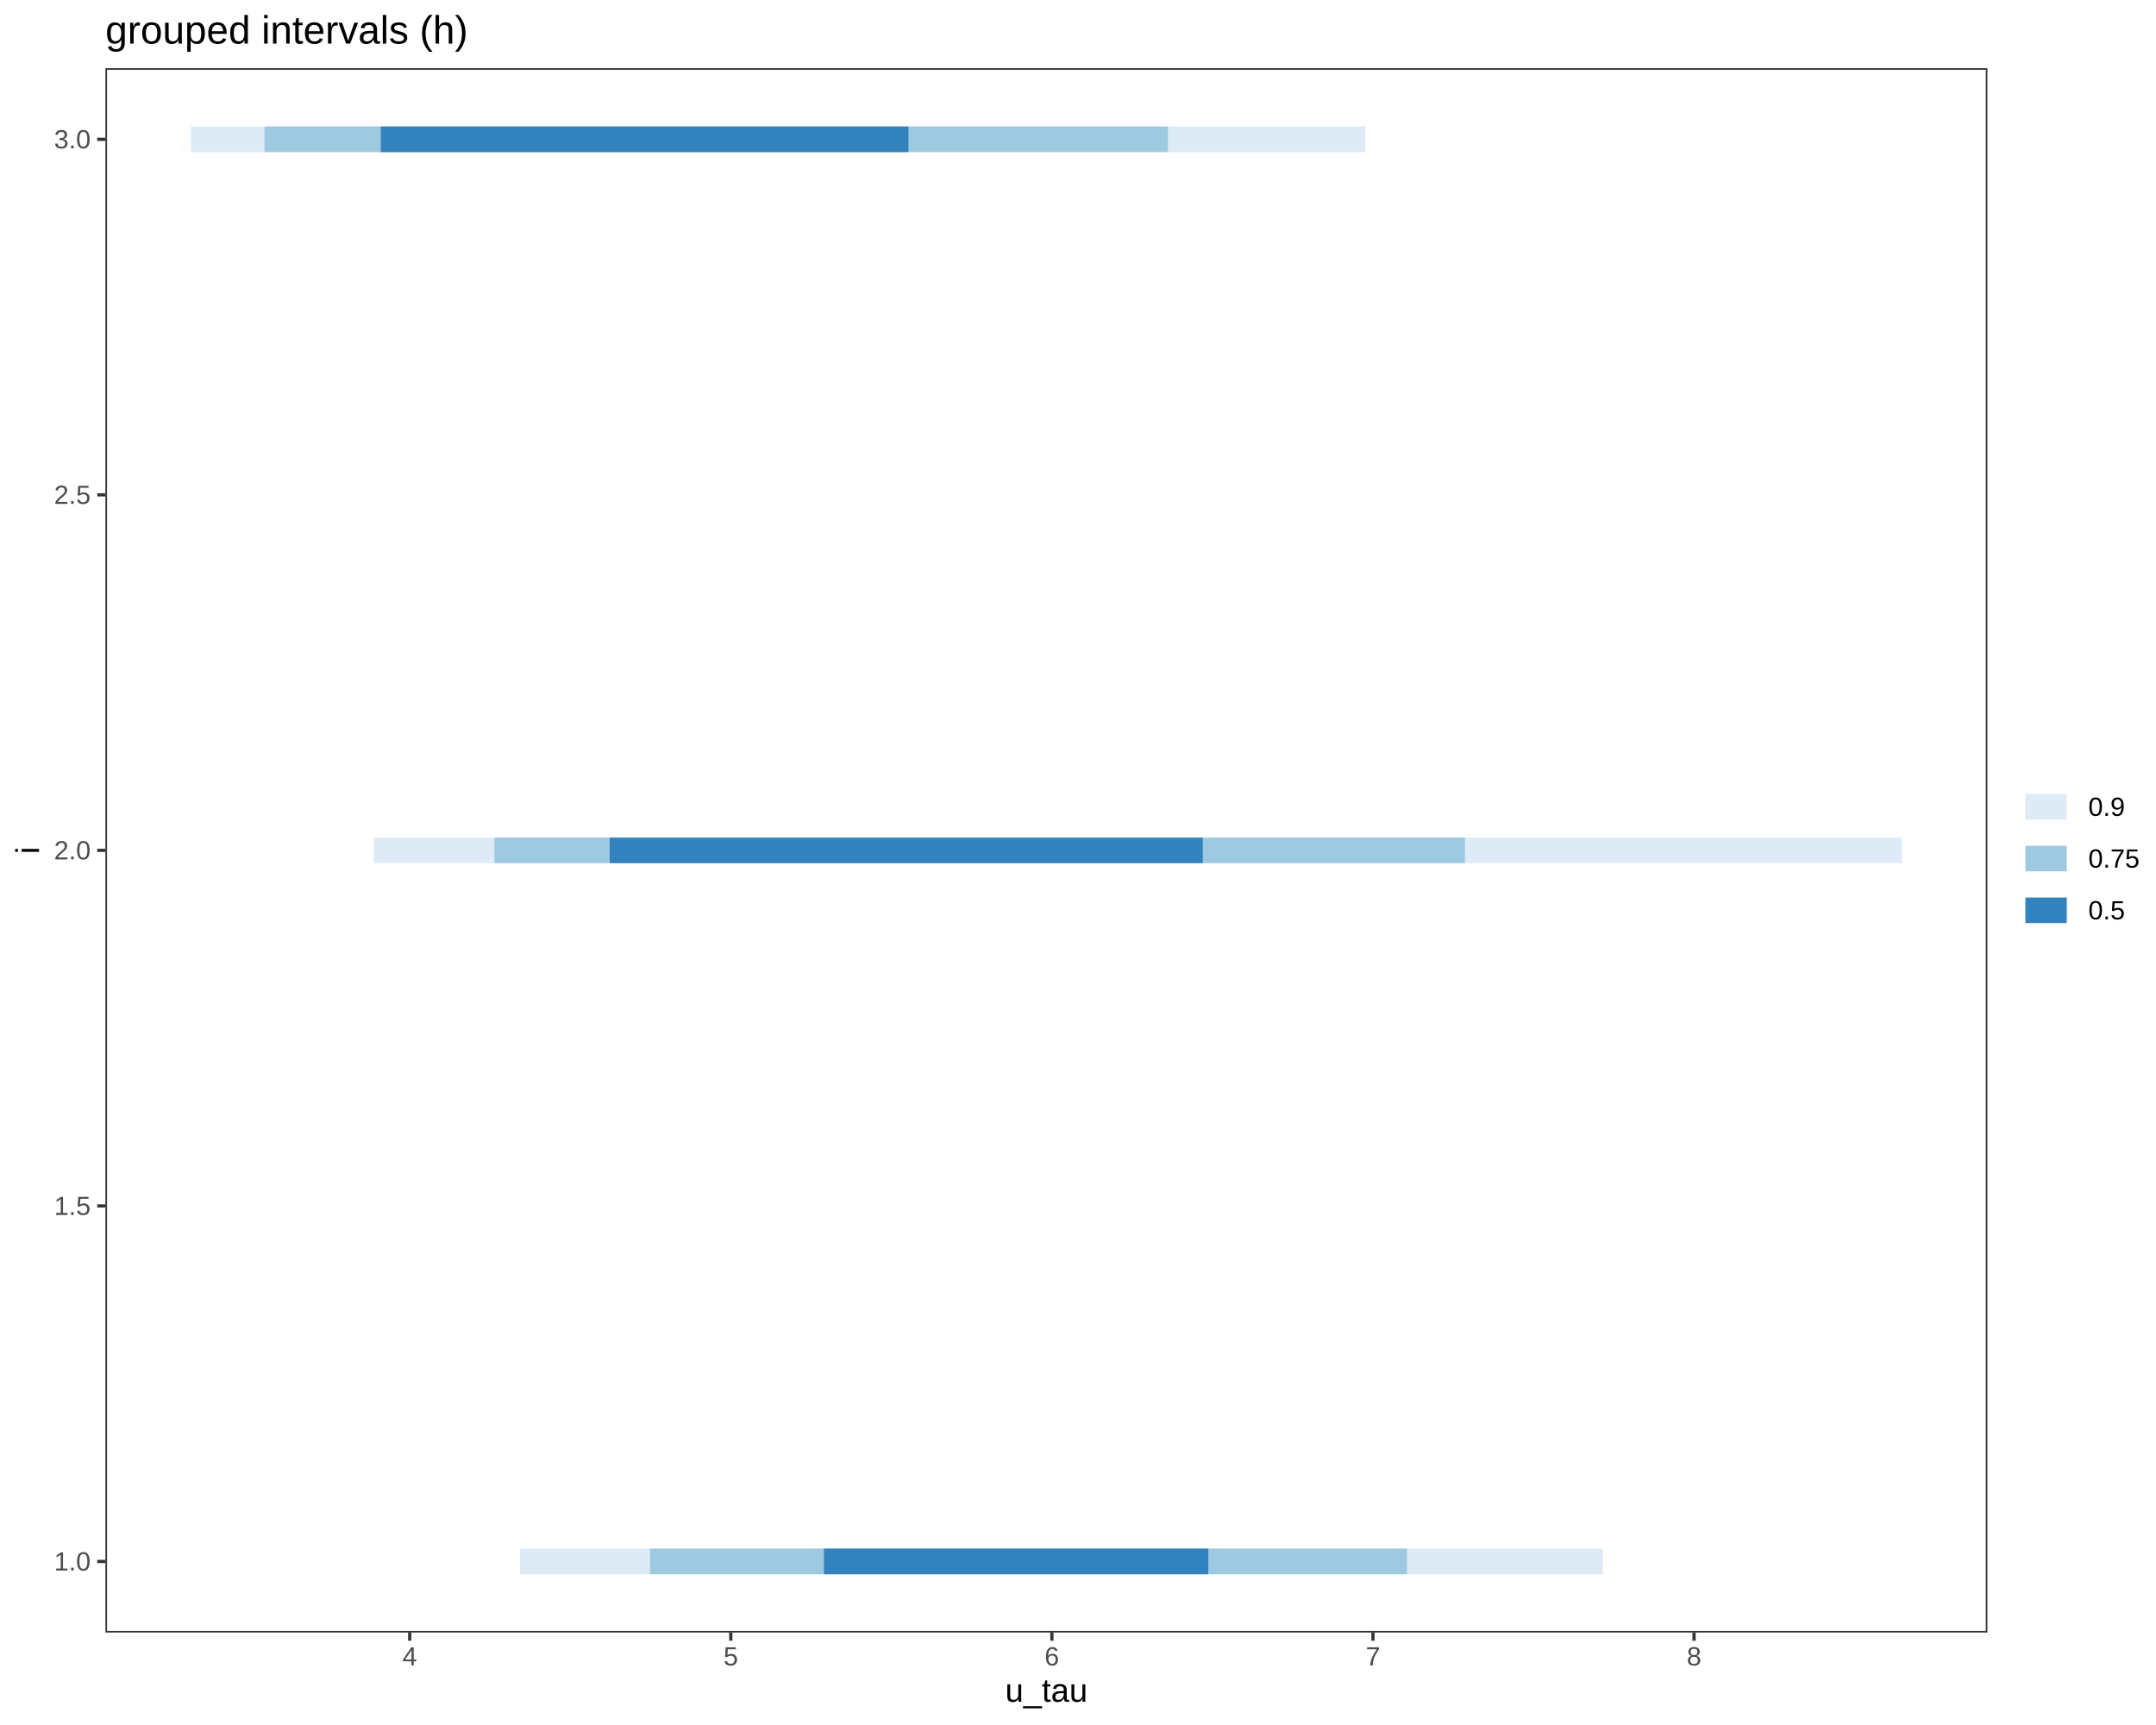
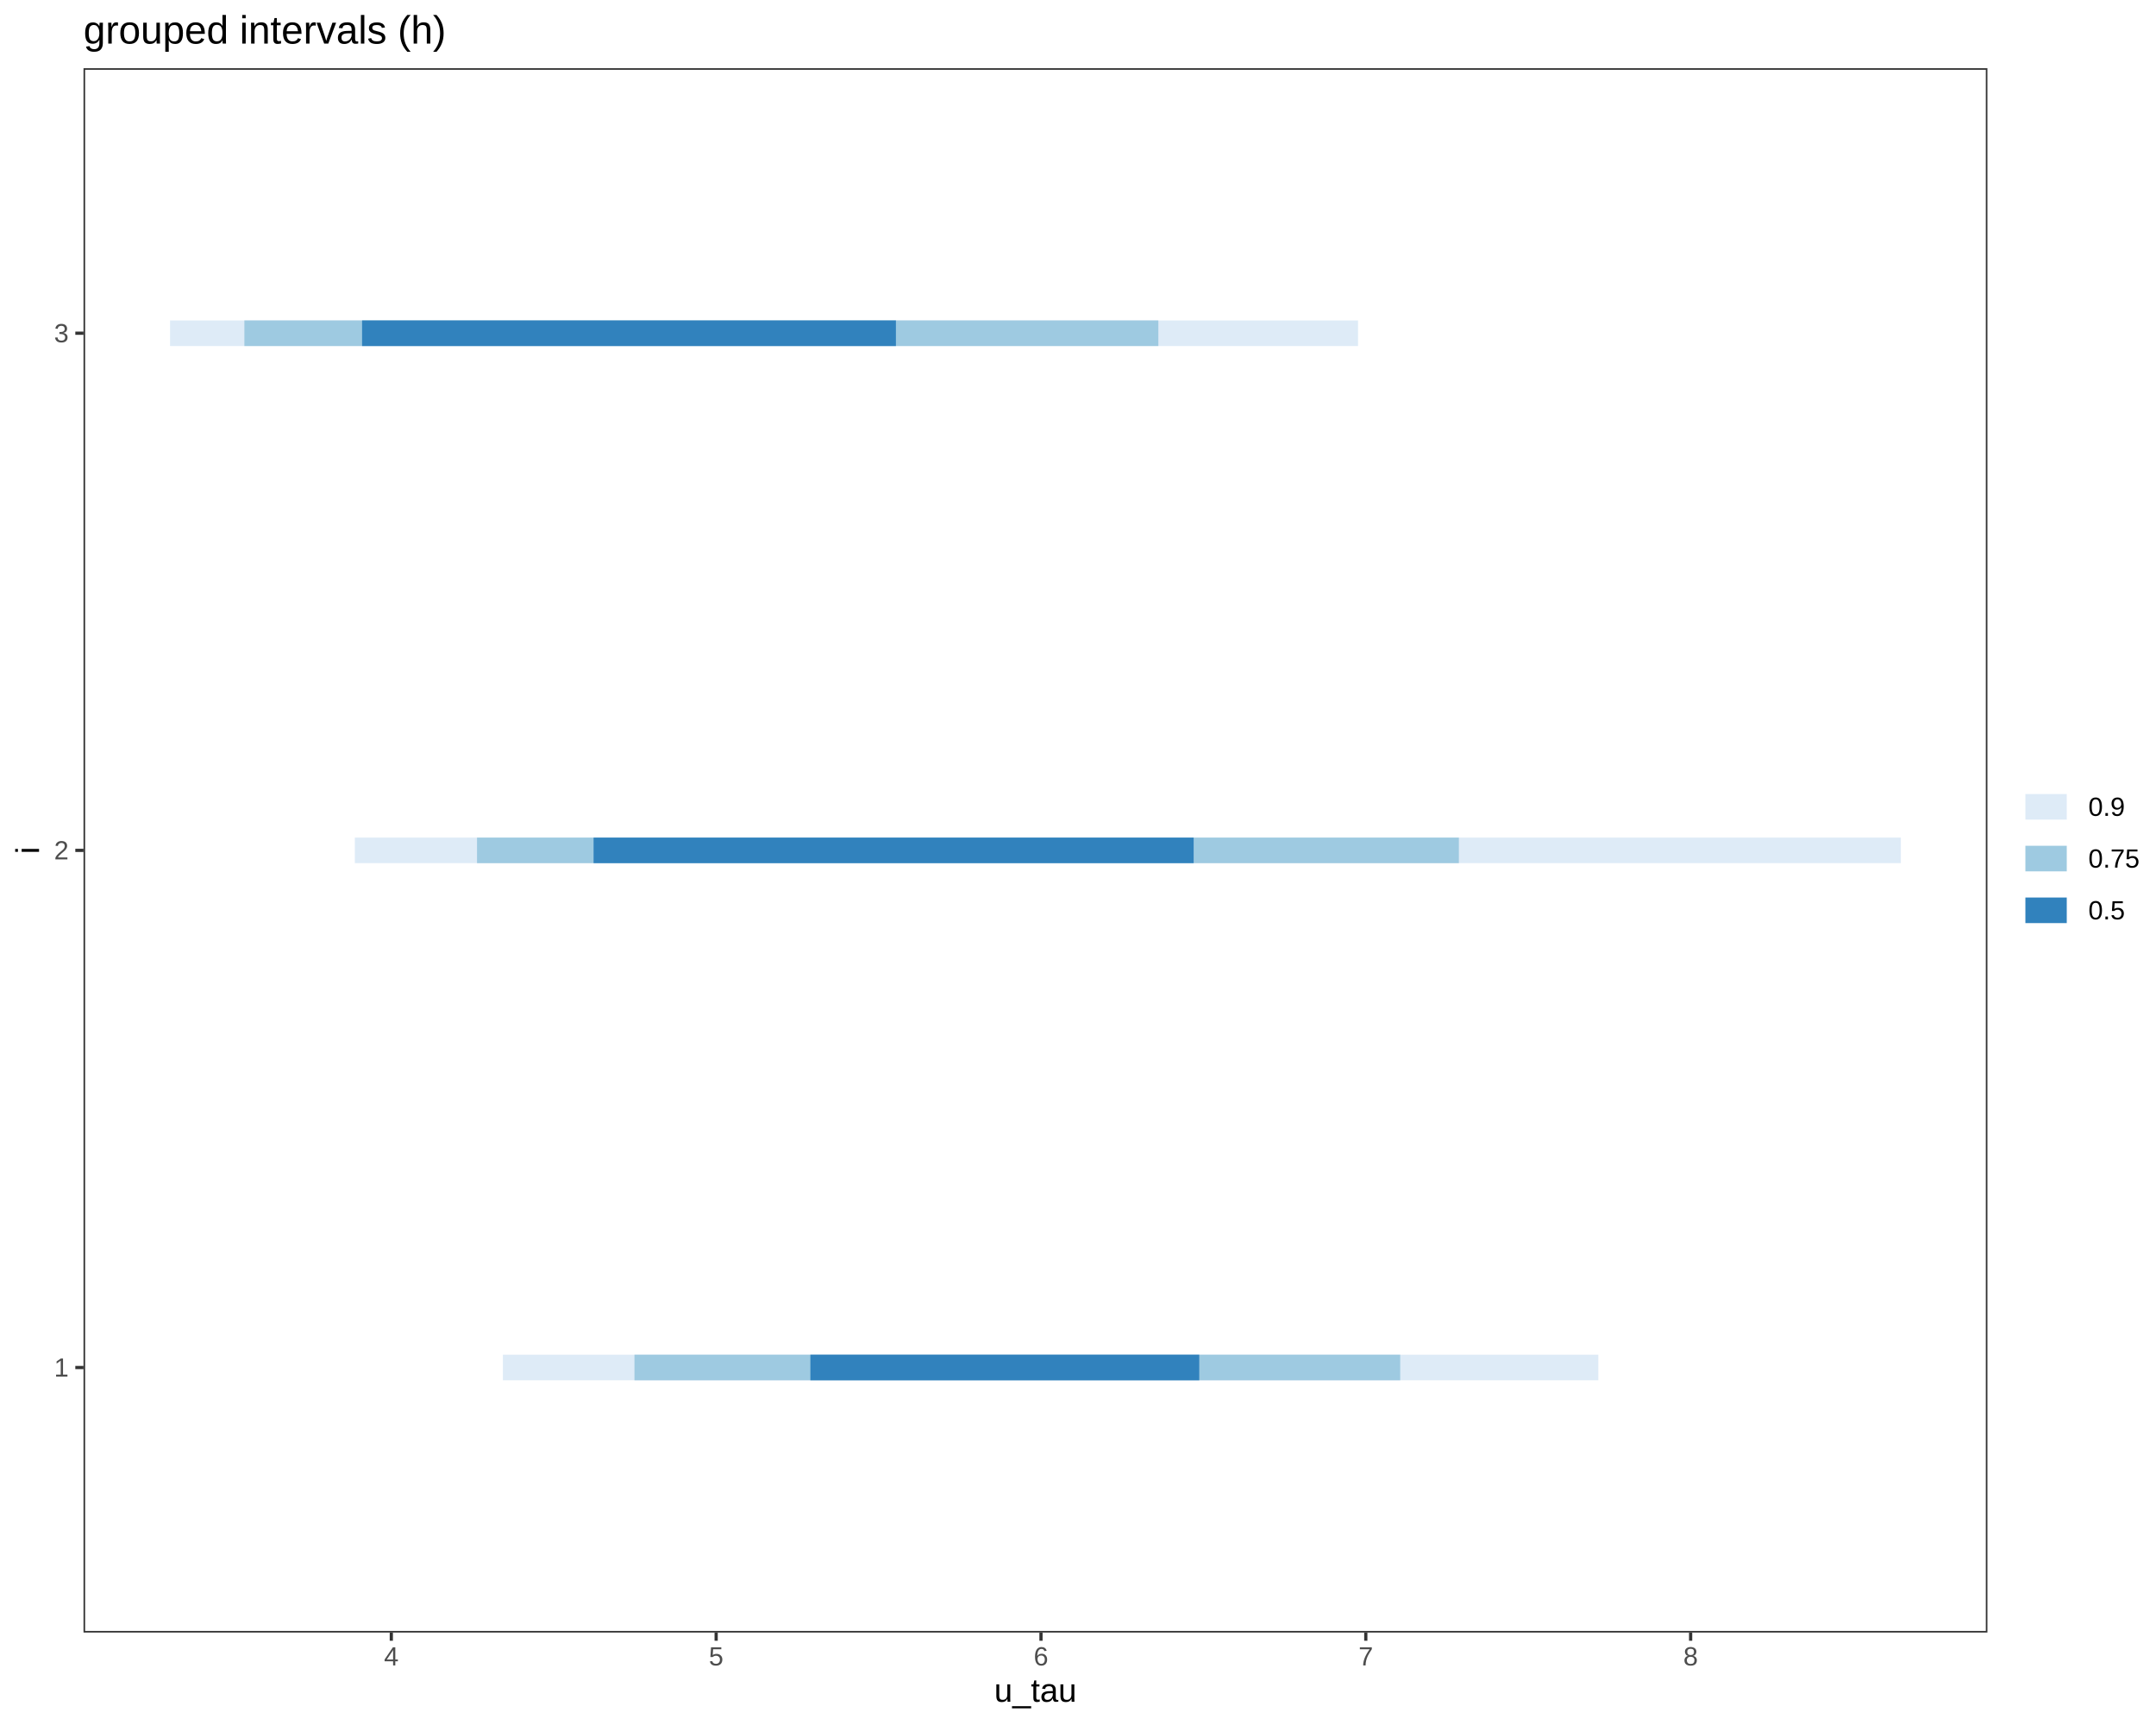
<svg xmlns="http://www.w3.org/2000/svg" viewBox="0 0 720.00 576.00">
  <defs>
    <style type="text/css">
    line, polyline, polygon, path, rect, circle {
      fill: none;
      stroke: #000000;
      stroke-linecap: round;
      stroke-linejoin: round;
      stroke-miterlimit: 10.00;
    }
  </style>
  </defs>
  <rect width="100%" height="100%" style="stroke: none; fill: #FFFFFF;" />
  <rect x="0.00" y="0.00" width="720.00" height="576.00" style="stroke-width: 1.07; stroke: #FFFFFF; fill: #FFFFFF;" />
  <defs>
-     <clipPath id="cpMzUuMjF8NjYzLjY5fDU0NS4xM3wyMi43Nw==">
-       <rect x="35.21" y="22.77" width="628.48" height="522.36" />
+     <clipPath id="cpMjcuODl8NjYzLjY5fDU0NS4xM3wyMi43Nw==">
+       <rect x="27.89" y="22.77" width="635.81" height="522.36" />
    </clipPath>
  </defs>
-   <rect x="35.21" y="22.77" width="628.48" height="522.36" style="stroke-width: 1.07; stroke: none; fill: #FFFFFF;" clip-path="url(#cpMzUuMjF8NjYzLjY5fDU0NS4xM3wyMi43Nw==)" />
-   <line x1="173.66" y1="521.39" x2="535.26" y2="521.39" style="stroke-width: 8.54; stroke: #DEEBF7; stroke-linecap: butt;" clip-path="url(#cpMzUuMjF8NjYzLjY5fDU0NS4xM3wyMi43Nw==)" />
-   <line x1="124.78" y1="283.95" x2="635.13" y2="283.95" style="stroke-width: 8.54; stroke: #DEEBF7; stroke-linecap: butt;" clip-path="url(#cpMzUuMjF8NjYzLjY5fDU0NS4xM3wyMi43Nw==)" />
-   <line x1="63.78" y1="46.52" x2="455.94" y2="46.52" style="stroke-width: 8.54; stroke: #DEEBF7; stroke-linecap: butt;" clip-path="url(#cpMzUuMjF8NjYzLjY5fDU0NS4xM3wyMi43Nw==)" />
-   <line x1="217.09" y1="521.39" x2="469.86" y2="521.39" style="stroke-width: 8.54; stroke: #9ECAE1; stroke-linecap: butt;" clip-path="url(#cpMzUuMjF8NjYzLjY5fDU0NS4xM3wyMi43Nw==)" />
-   <line x1="165.12" y1="283.95" x2="489.23" y2="283.95" style="stroke-width: 8.54; stroke: #9ECAE1; stroke-linecap: butt;" clip-path="url(#cpMzUuMjF8NjYzLjY5fDU0NS4xM3wyMi43Nw==)" />
-   <line x1="88.32" y1="46.52" x2="390.02" y2="46.52" style="stroke-width: 8.54; stroke: #9ECAE1; stroke-linecap: butt;" clip-path="url(#cpMzUuMjF8NjYzLjY5fDU0NS4xM3wyMi43Nw==)" />
-   <line x1="275.16" y1="521.39" x2="403.52" y2="521.39" style="stroke-width: 8.54; stroke: #3182BD; stroke-linecap: butt;" clip-path="url(#cpMzUuMjF8NjYzLjY5fDU0NS4xM3wyMi43Nw==)" />
-   <line x1="203.60" y1="283.95" x2="401.67" y2="283.95" style="stroke-width: 8.54; stroke: #3182BD; stroke-linecap: butt;" clip-path="url(#cpMzUuMjF8NjYzLjY5fDU0NS4xM3wyMi43Nw==)" />
-   <line x1="127.17" y1="46.52" x2="303.39" y2="46.52" style="stroke-width: 8.54; stroke: #3182BD; stroke-linecap: butt;" clip-path="url(#cpMzUuMjF8NjYzLjY5fDU0NS4xM3wyMi43Nw==)" />
-   <rect x="35.21" y="22.77" width="628.48" height="522.36" style="stroke-width: 1.07; stroke: #333333;" clip-path="url(#cpMzUuMjF8NjYzLjY5fDU0NS4xM3wyMi43Nw==)" />
+   <rect x="27.89" y="22.77" width="635.81" height="522.36" style="stroke-width: 1.07; stroke: none; fill: #FFFFFF;" clip-path="url(#cpMjcuODl8NjYzLjY5fDU0NS4xM3wyMi43Nw==)" />
+   <line x1="167.94" y1="456.63" x2="533.76" y2="456.63" style="stroke-width: 8.54; stroke: #DEEBF7; stroke-linecap: butt;" clip-path="url(#cpMjcuODl8NjYzLjY5fDU0NS4xM3wyMi43Nw==)" />
+   <line x1="118.50" y1="283.95" x2="634.79" y2="283.95" style="stroke-width: 8.54; stroke: #DEEBF7; stroke-linecap: butt;" clip-path="url(#cpMjcuODl8NjYzLjY5fDU0NS4xM3wyMi43Nw==)" />
+   <line x1="56.79" y1="111.27" x2="453.52" y2="111.27" style="stroke-width: 8.54; stroke: #DEEBF7; stroke-linecap: butt;" clip-path="url(#cpMjcuODl8NjYzLjY5fDU0NS4xM3wyMi43Nw==)" />
+   <line x1="211.88" y1="456.63" x2="467.60" y2="456.63" style="stroke-width: 8.54; stroke: #9ECAE1; stroke-linecap: butt;" clip-path="url(#cpMjcuODl8NjYzLjY5fDU0NS4xM3wyMi43Nw==)" />
+   <line x1="159.30" y1="283.95" x2="487.19" y2="283.95" style="stroke-width: 8.54; stroke: #9ECAE1; stroke-linecap: butt;" clip-path="url(#cpMjcuODl8NjYzLjY5fDU0NS4xM3wyMi43Nw==)" />
+   <line x1="81.61" y1="111.27" x2="386.83" y2="111.27" style="stroke-width: 8.54; stroke: #9ECAE1; stroke-linecap: butt;" clip-path="url(#cpMjcuODl8NjYzLjY5fDU0NS4xM3wyMi43Nw==)" />
+   <line x1="270.63" y1="456.63" x2="400.49" y2="456.63" style="stroke-width: 8.54; stroke: #3182BD; stroke-linecap: butt;" clip-path="url(#cpMjcuODl8NjYzLjY5fDU0NS4xM3wyMi43Nw==)" />
+   <line x1="198.23" y1="283.95" x2="398.62" y2="283.95" style="stroke-width: 8.54; stroke: #3182BD; stroke-linecap: butt;" clip-path="url(#cpMjcuODl8NjYzLjY5fDU0NS4xM3wyMi43Nw==)" />
+   <line x1="120.92" y1="111.27" x2="299.19" y2="111.27" style="stroke-width: 8.54; stroke: #3182BD; stroke-linecap: butt;" clip-path="url(#cpMjcuODl8NjYzLjY5fDU0NS4xM3wyMi43Nw==)" />
+   <rect x="27.89" y="22.77" width="635.81" height="522.36" style="stroke-width: 1.07; stroke: #333333;" clip-path="url(#cpMjcuODl8NjYzLjY5fDU0NS4xM3wyMi43Nw==)" />
  <defs>
    <clipPath id="cpMC4wMHw3MjAuMDB8NTc2LjAwfDAuMDA=">
      <rect x="0.00" y="0.00" width="720.00" height="576.00" />
    </clipPath>
  </defs>
  <g clip-path="url(#cpMC4wMHw3MjAuMDB8NTc2LjAwfDAuMDA=)">
-     <text x="18.06" y="524.41" style="font-size: 8.80px; fill: #4D4D4D; font-family: Liberation Sans;" textLength="12.22px" lengthAdjust="spacingAndGlyphs">1.0</text>
+     <text x="18.06" y="459.66" style="font-size: 8.80px; fill: #4D4D4D; font-family: Liberation Sans;" textLength="4.89px" lengthAdjust="spacingAndGlyphs">1</text>
  </g>
  <g clip-path="url(#cpMC4wMHw3MjAuMDB8NTc2LjAwfDAuMDA=)">
-     <text x="18.06" y="405.69" style="font-size: 8.80px; fill: #4D4D4D; font-family: Liberation Sans;" textLength="12.22px" lengthAdjust="spacingAndGlyphs">1.5</text>
+     <text x="18.06" y="286.97" style="font-size: 8.80px; fill: #4D4D4D; font-family: Liberation Sans;" textLength="4.89px" lengthAdjust="spacingAndGlyphs">2</text>
  </g>
  <g clip-path="url(#cpMC4wMHw3MjAuMDB8NTc2LjAwfDAuMDA=)">
-     <text x="18.06" y="286.97" style="font-size: 8.80px; fill: #4D4D4D; font-family: Liberation Sans;" textLength="12.22px" lengthAdjust="spacingAndGlyphs">2.0</text>
+     <text x="18.06" y="114.29" style="font-size: 8.80px; fill: #4D4D4D; font-family: Liberation Sans;" textLength="4.89px" lengthAdjust="spacingAndGlyphs">3</text>
+   </g>
+   <polyline points="25.15,456.63 27.89,456.63 " style="stroke-width: 1.07; stroke: #333333; stroke-linecap: butt;" clip-path="url(#cpMC4wMHw3MjAuMDB8NTc2LjAwfDAuMDA=)" />
+   <polyline points="25.15,283.95 27.89,283.95 " style="stroke-width: 1.07; stroke: #333333; stroke-linecap: butt;" clip-path="url(#cpMC4wMHw3MjAuMDB8NTc2LjAwfDAuMDA=)" />
+   <polyline points="25.15,111.27 27.89,111.27 " style="stroke-width: 1.07; stroke: #333333; stroke-linecap: butt;" clip-path="url(#cpMC4wMHw3MjAuMDB8NTc2LjAwfDAuMDA=)" />
+   <polyline points="130.68,547.87 130.68,545.13 " style="stroke-width: 1.07; stroke: #333333; stroke-linecap: butt;" clip-path="url(#cpMC4wMHw3MjAuMDB8NTc2LjAwfDAuMDA=)" />
+   <polyline points="239.16,547.87 239.16,545.13 " style="stroke-width: 1.07; stroke: #333333; stroke-linecap: butt;" clip-path="url(#cpMC4wMHw3MjAuMDB8NTc2LjAwfDAuMDA=)" />
+   <polyline points="347.64,547.87 347.64,545.13 " style="stroke-width: 1.07; stroke: #333333; stroke-linecap: butt;" clip-path="url(#cpMC4wMHw3MjAuMDB8NTc2LjAwfDAuMDA=)" />
+   <polyline points="456.11,547.87 456.11,545.13 " style="stroke-width: 1.07; stroke: #333333; stroke-linecap: butt;" clip-path="url(#cpMC4wMHw3MjAuMDB8NTc2LjAwfDAuMDA=)" />
+   <polyline points="564.59,547.87 564.59,545.13 " style="stroke-width: 1.07; stroke: #333333; stroke-linecap: butt;" clip-path="url(#cpMC4wMHw3MjAuMDB8NTc2LjAwfDAuMDA=)" />
+   <g clip-path="url(#cpMC4wMHw3MjAuMDB8NTc2LjAwfDAuMDA=)">
+     <text x="128.23" y="556.11" style="font-size: 8.80px; fill: #4D4D4D; font-family: Liberation Sans;" textLength="4.89px" lengthAdjust="spacingAndGlyphs">4</text>
  </g>
  <g clip-path="url(#cpMC4wMHw3MjAuMDB8NTc2LjAwfDAuMDA=)">
-     <text x="18.06" y="168.26" style="font-size: 8.80px; fill: #4D4D4D; font-family: Liberation Sans;" textLength="12.22px" lengthAdjust="spacingAndGlyphs">2.5</text>
+     <text x="236.71" y="556.11" style="font-size: 8.80px; fill: #4D4D4D; font-family: Liberation Sans;" textLength="4.89px" lengthAdjust="spacingAndGlyphs">5</text>
  </g>
  <g clip-path="url(#cpMC4wMHw3MjAuMDB8NTc2LjAwfDAuMDA=)">
-     <text x="18.06" y="49.54" style="font-size: 8.80px; fill: #4D4D4D; font-family: Liberation Sans;" textLength="12.22px" lengthAdjust="spacingAndGlyphs">3.0</text>
-   </g>
-   <polyline points="32.47,521.39 35.21,521.39 " style="stroke-width: 1.07; stroke: #333333; stroke-linecap: butt;" clip-path="url(#cpMC4wMHw3MjAuMDB8NTc2LjAwfDAuMDA=)" />
-   <polyline points="32.47,402.67 35.21,402.67 " style="stroke-width: 1.07; stroke: #333333; stroke-linecap: butt;" clip-path="url(#cpMC4wMHw3MjAuMDB8NTc2LjAwfDAuMDA=)" />
-   <polyline points="32.47,283.95 35.21,283.95 " style="stroke-width: 1.07; stroke: #333333; stroke-linecap: butt;" clip-path="url(#cpMC4wMHw3MjAuMDB8NTc2LjAwfDAuMDA=)" />
-   <polyline points="32.47,165.23 35.21,165.23 " style="stroke-width: 1.07; stroke: #333333; stroke-linecap: butt;" clip-path="url(#cpMC4wMHw3MjAuMDB8NTc2LjAwfDAuMDA=)" />
-   <polyline points="32.47,46.52 35.21,46.52 " style="stroke-width: 1.07; stroke: #333333; stroke-linecap: butt;" clip-path="url(#cpMC4wMHw3MjAuMDB8NTc2LjAwfDAuMDA=)" />
-   <polyline points="136.82,547.87 136.82,545.13 " style="stroke-width: 1.07; stroke: #333333; stroke-linecap: butt;" clip-path="url(#cpMC4wMHw3MjAuMDB8NTc2LjAwfDAuMDA=)" />
-   <polyline points="244.05,547.87 244.05,545.13 " style="stroke-width: 1.07; stroke: #333333; stroke-linecap: butt;" clip-path="url(#cpMC4wMHw3MjAuMDB8NTc2LjAwfDAuMDA=)" />
-   <polyline points="351.28,547.87 351.28,545.13 " style="stroke-width: 1.07; stroke: #333333; stroke-linecap: butt;" clip-path="url(#cpMC4wMHw3MjAuMDB8NTc2LjAwfDAuMDA=)" />
-   <polyline points="458.51,547.87 458.51,545.13 " style="stroke-width: 1.07; stroke: #333333; stroke-linecap: butt;" clip-path="url(#cpMC4wMHw3MjAuMDB8NTc2LjAwfDAuMDA=)" />
-   <polyline points="565.73,547.87 565.73,545.13 " style="stroke-width: 1.07; stroke: #333333; stroke-linecap: butt;" clip-path="url(#cpMC4wMHw3MjAuMDB8NTc2LjAwfDAuMDA=)" />
-   <g clip-path="url(#cpMC4wMHw3MjAuMDB8NTc2LjAwfDAuMDA=)">
-     <text x="134.38" y="556.11" style="font-size: 8.80px; fill: #4D4D4D; font-family: Liberation Sans;" textLength="4.89px" lengthAdjust="spacingAndGlyphs">4</text>
+     <text x="345.19" y="556.11" style="font-size: 8.80px; fill: #4D4D4D; font-family: Liberation Sans;" textLength="4.89px" lengthAdjust="spacingAndGlyphs">6</text>
  </g>
  <g clip-path="url(#cpMC4wMHw3MjAuMDB8NTc2LjAwfDAuMDA=)">
-     <text x="241.61" y="556.11" style="font-size: 8.80px; fill: #4D4D4D; font-family: Liberation Sans;" textLength="4.89px" lengthAdjust="spacingAndGlyphs">5</text>
+     <text x="453.67" y="556.11" style="font-size: 8.80px; fill: #4D4D4D; font-family: Liberation Sans;" textLength="4.89px" lengthAdjust="spacingAndGlyphs">7</text>
  </g>
  <g clip-path="url(#cpMC4wMHw3MjAuMDB8NTc2LjAwfDAuMDA=)">
-     <text x="348.83" y="556.11" style="font-size: 8.80px; fill: #4D4D4D; font-family: Liberation Sans;" textLength="4.89px" lengthAdjust="spacingAndGlyphs">6</text>
+     <text x="562.15" y="556.11" style="font-size: 8.80px; fill: #4D4D4D; font-family: Liberation Sans;" textLength="4.89px" lengthAdjust="spacingAndGlyphs">8</text>
  </g>
  <g clip-path="url(#cpMC4wMHw3MjAuMDB8NTc2LjAwfDAuMDA=)">
-     <text x="456.06" y="556.11" style="font-size: 8.80px; fill: #4D4D4D; font-family: Liberation Sans;" textLength="4.89px" lengthAdjust="spacingAndGlyphs">7</text>
-   </g>
-   <g clip-path="url(#cpMC4wMHw3MjAuMDB8NTc2LjAwfDAuMDA=)">
-     <text x="563.29" y="556.11" style="font-size: 8.80px; fill: #4D4D4D; font-family: Liberation Sans;" textLength="4.89px" lengthAdjust="spacingAndGlyphs">8</text>
-   </g>
-   <g clip-path="url(#cpMC4wMHw3MjAuMDB8NTc2LjAwfDAuMDA=)">
-     <text x="335.67" y="568.24" style="font-size: 11.00px; font-family: Liberation Sans;" textLength="27.56px" lengthAdjust="spacingAndGlyphs">u_tau</text>
+     <text x="332.01" y="568.24" style="font-size: 11.00px; font-family: Liberation Sans;" textLength="27.56px" lengthAdjust="spacingAndGlyphs">u_tau</text>
  </g>
  <g clip-path="url(#cpMC4wMHw3MjAuMDB8NTc2LjAwfDAuMDA=)">
    <text transform="translate(13.04,285.17) rotate(-90)" style="font-size: 11.00px; font-family: Liberation Sans;" textLength="2.44px" lengthAdjust="spacingAndGlyphs">i</text>
  </g>
  <rect x="674.65" y="255.29" width="39.87" height="57.32" style="stroke-width: 1.07; stroke: none; fill: #FFFFFF;" clip-path="url(#cpMC4wMHw3MjAuMDB8NTc2LjAwfDAuMDA=)" />
  <rect x="674.65" y="260.77" width="17.28" height="17.28" style="stroke-width: 1.07; stroke: none; fill: #FFFFFF;" clip-path="url(#cpMC4wMHw3MjAuMDB8NTc2LjAwfDAuMDA=)" />
  <line x1="676.38" y1="269.41" x2="690.20" y2="269.41" style="stroke-width: 8.54; stroke: #DEEBF7; stroke-linecap: butt;" clip-path="url(#cpMC4wMHw3MjAuMDB8NTc2LjAwfDAuMDA=)" />
  <rect x="674.65" y="278.05" width="17.28" height="17.28" style="stroke-width: 1.07; stroke: none; fill: #FFFFFF;" clip-path="url(#cpMC4wMHw3MjAuMDB8NTc2LjAwfDAuMDA=)" />
  <line x1="676.38" y1="286.69" x2="690.20" y2="286.69" style="stroke-width: 8.54; stroke: #9ECAE1; stroke-linecap: butt;" clip-path="url(#cpMC4wMHw3MjAuMDB8NTc2LjAwfDAuMDA=)" />
  <rect x="674.65" y="295.33" width="17.28" height="17.28" style="stroke-width: 1.07; stroke: none; fill: #FFFFFF;" clip-path="url(#cpMC4wMHw3MjAuMDB8NTc2LjAwfDAuMDA=)" />
  <line x1="676.38" y1="303.97" x2="690.20" y2="303.97" style="stroke-width: 8.54; stroke: #3182BD; stroke-linecap: butt;" clip-path="url(#cpMC4wMHw3MjAuMDB8NTc2LjAwfDAuMDA=)" />
  <g clip-path="url(#cpMC4wMHw3MjAuMDB8NTc2LjAwfDAuMDA=)">
    <text x="697.41" y="272.43" style="font-size: 8.80px; font-family: Liberation Sans;" textLength="12.22px" lengthAdjust="spacingAndGlyphs">0.9</text>
  </g>
  <g clip-path="url(#cpMC4wMHw3MjAuMDB8NTc2LjAwfDAuMDA=)">
    <text x="697.41" y="289.71" style="font-size: 8.80px; font-family: Liberation Sans;" textLength="17.11px" lengthAdjust="spacingAndGlyphs">0.75</text>
  </g>
  <g clip-path="url(#cpMC4wMHw3MjAuMDB8NTc2LjAwfDAuMDA=)">
    <text x="697.41" y="306.99" style="font-size: 8.80px; font-family: Liberation Sans;" textLength="12.22px" lengthAdjust="spacingAndGlyphs">0.5</text>
  </g>
  <g clip-path="url(#cpMC4wMHw3MjAuMDB8NTc2LjAwfDAuMDA=)">
-     <text x="35.21" y="14.56" style="font-size: 13.20px; font-family: Liberation Sans;" textLength="120.88px" lengthAdjust="spacingAndGlyphs">grouped intervals (h)</text>
+     <text x="27.89" y="14.56" style="font-size: 13.20px; font-family: Liberation Sans;" textLength="120.88px" lengthAdjust="spacingAndGlyphs">grouped intervals (h)</text>
  </g>
</svg>
